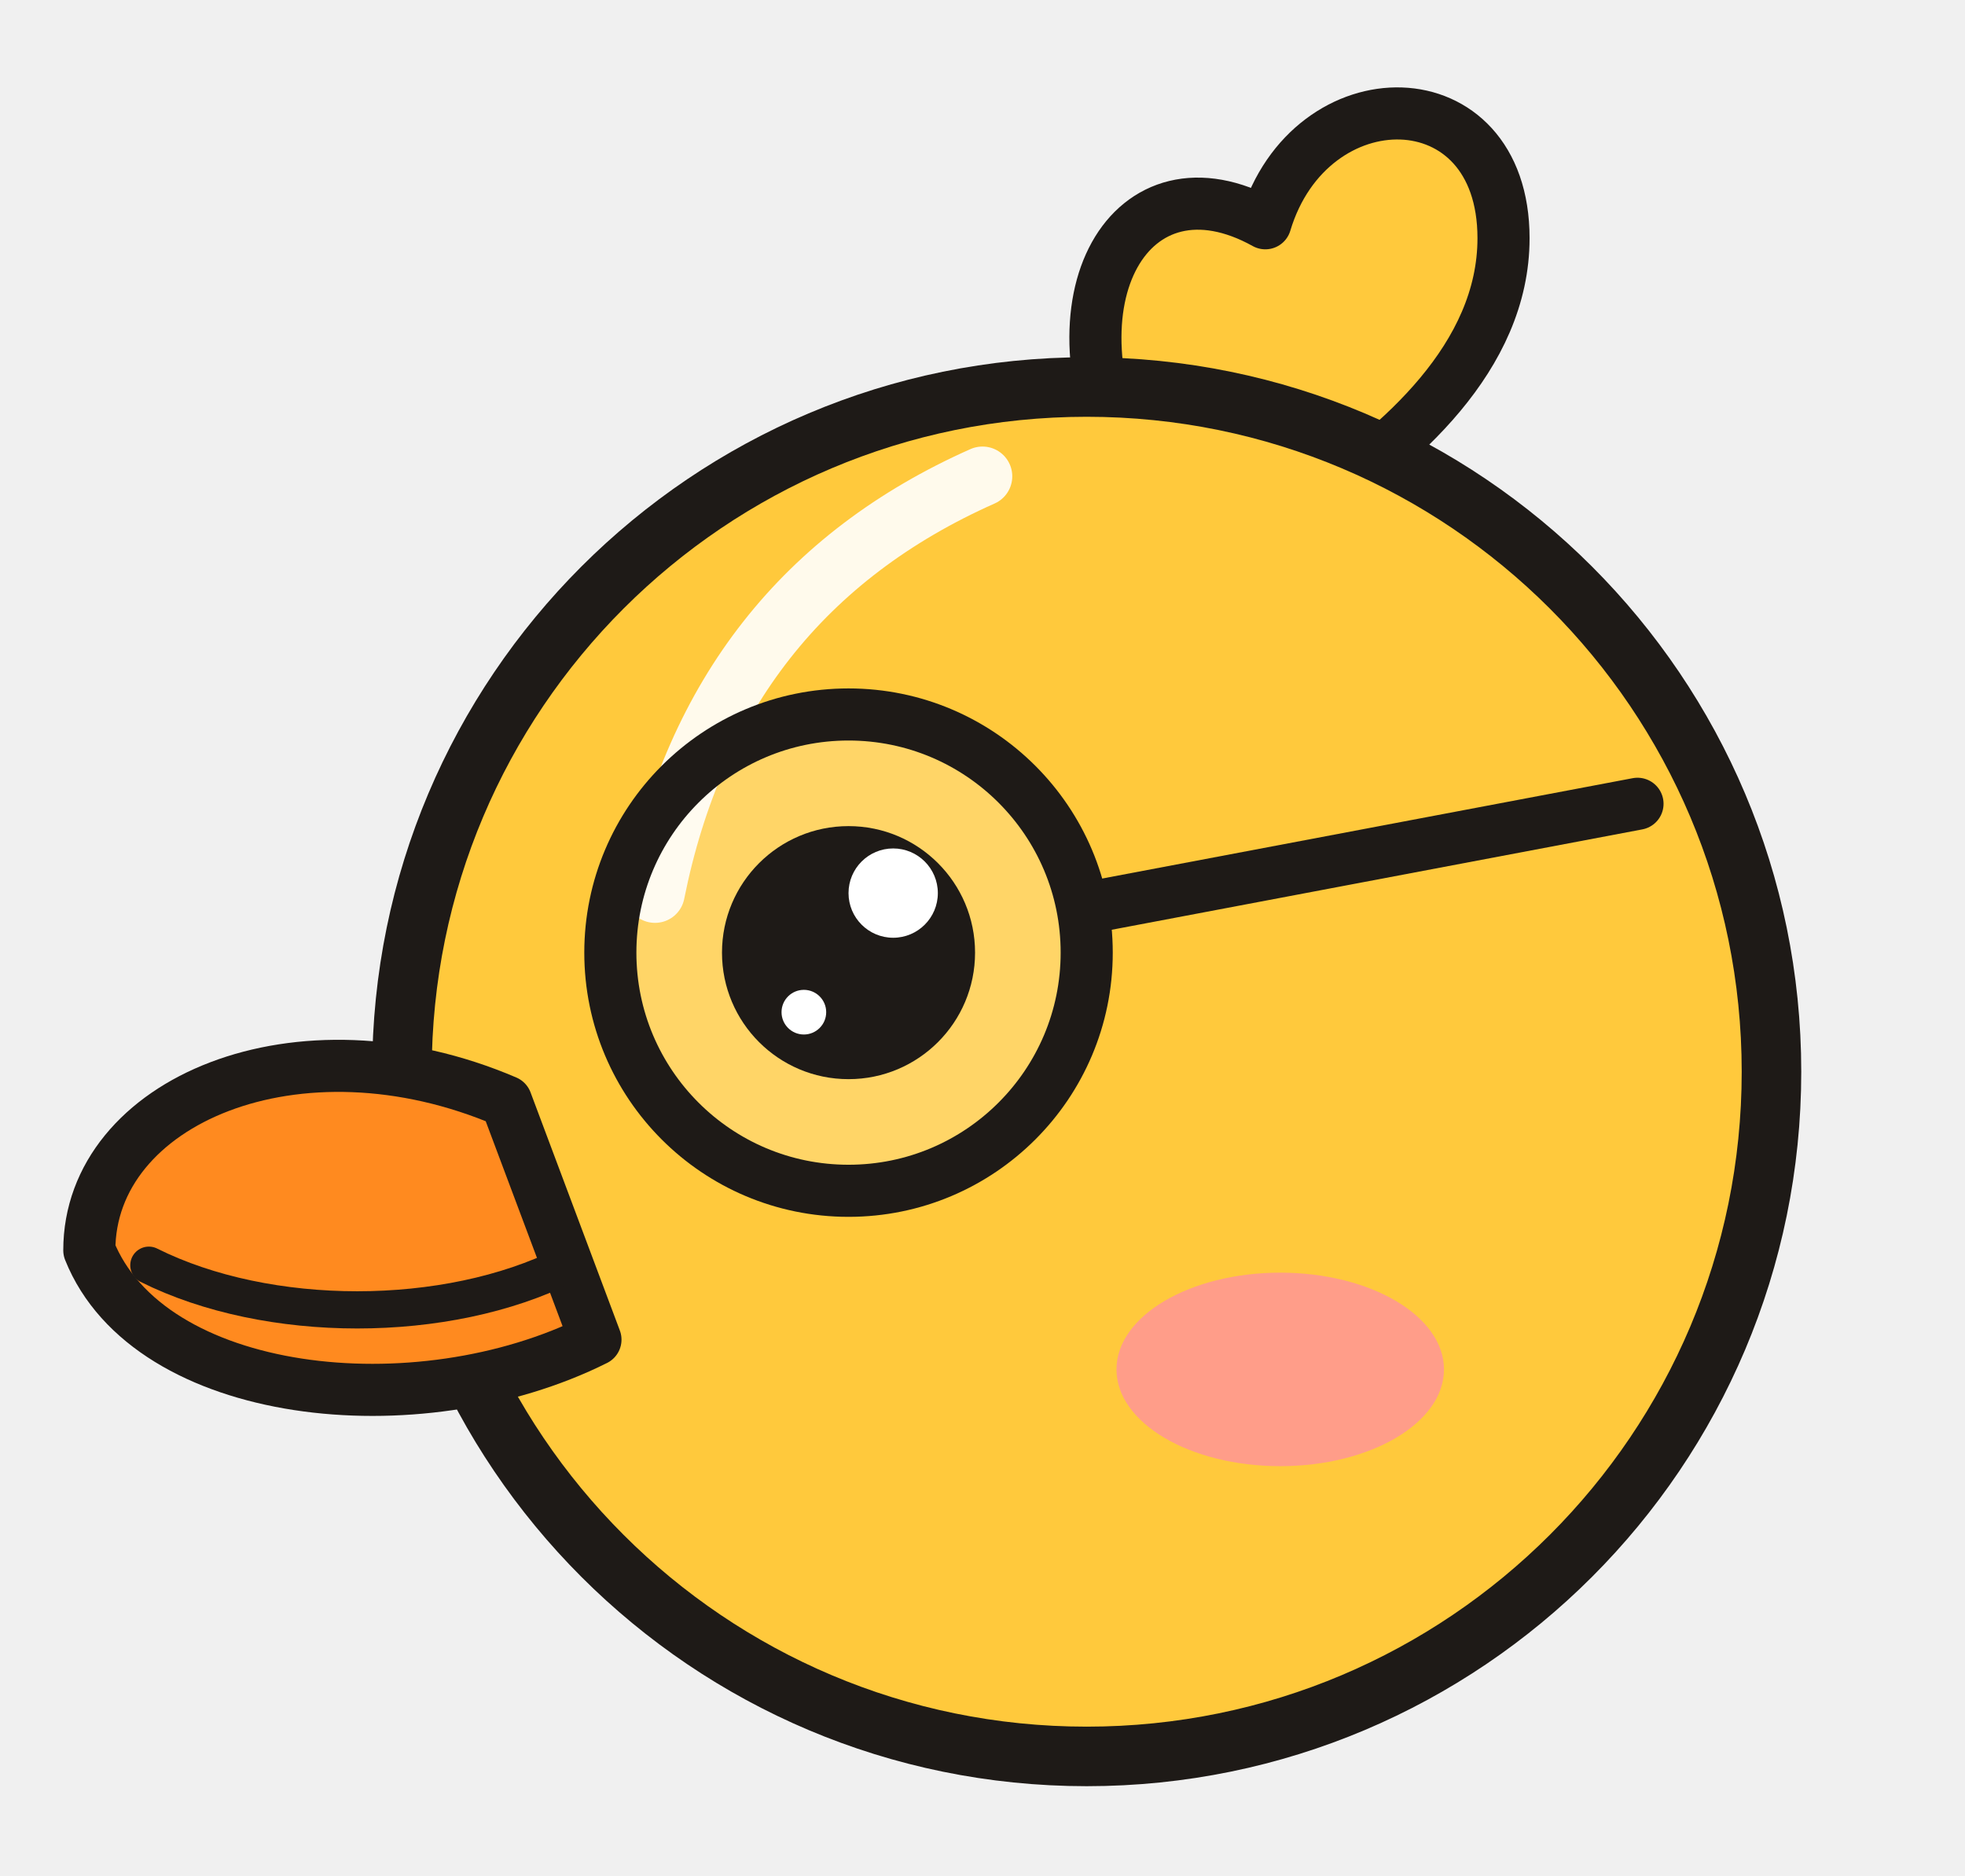
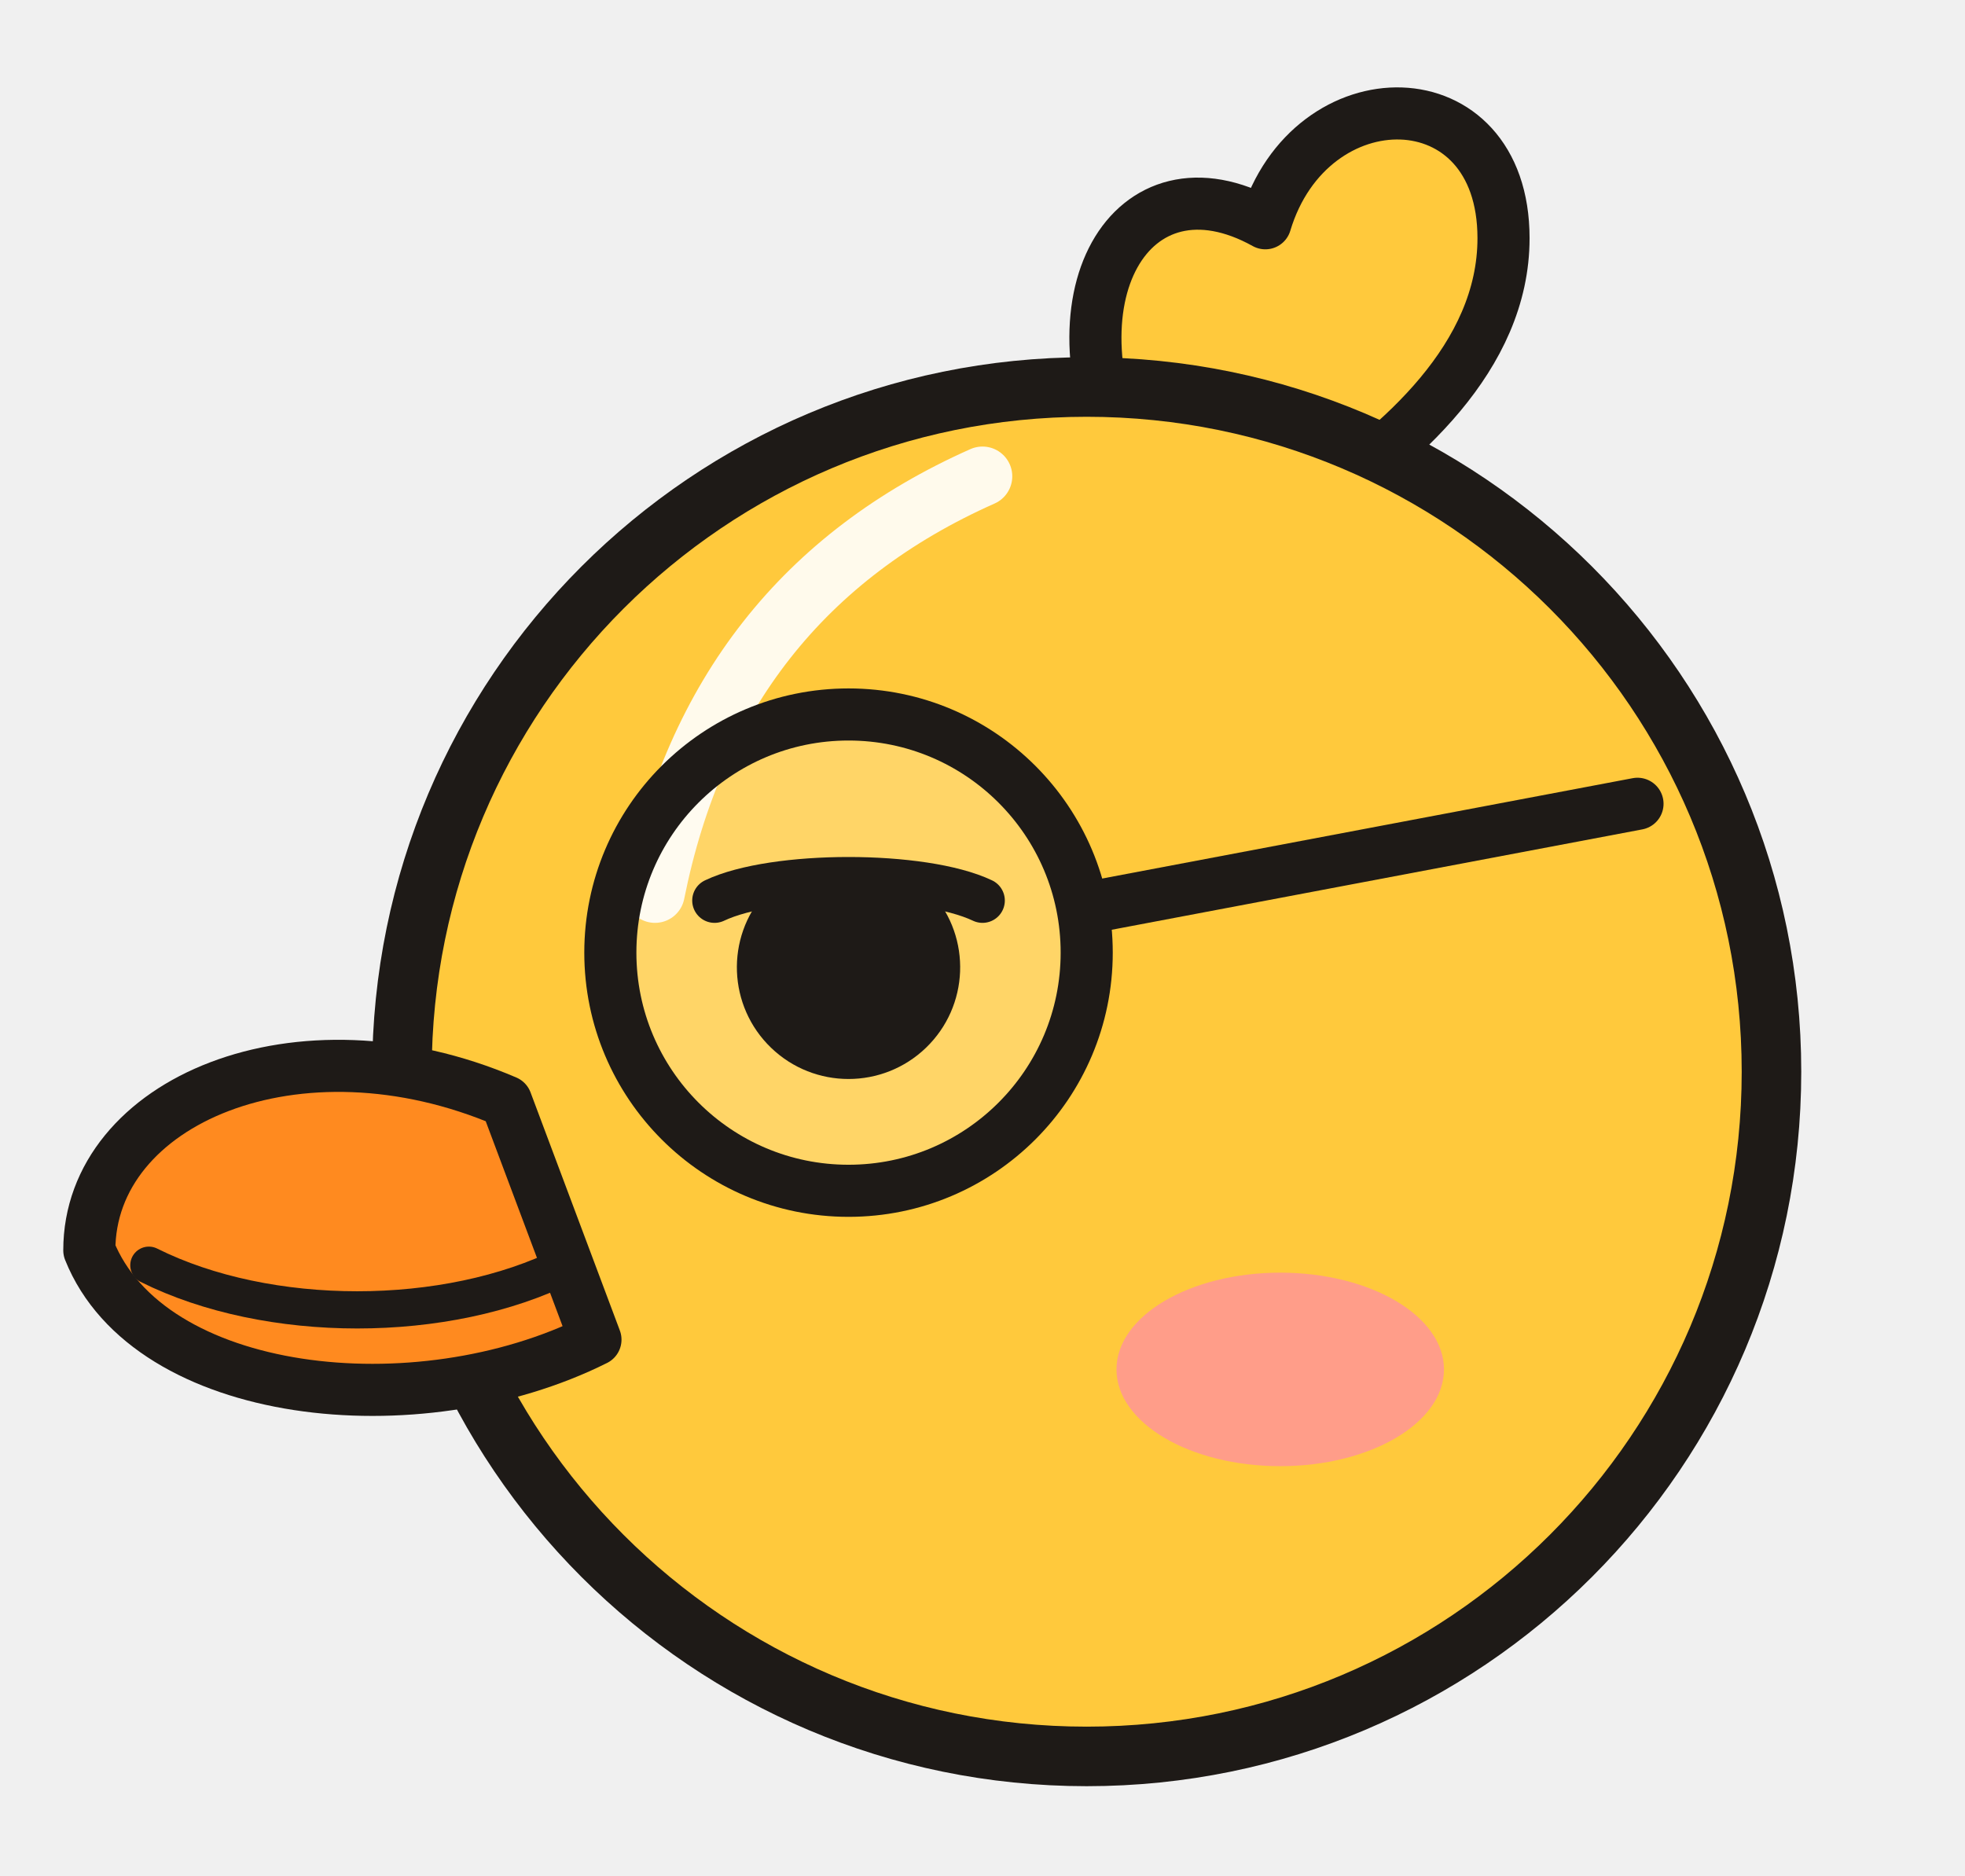
<svg xmlns="http://www.w3.org/2000/svg" viewBox="512 140 132 126" role="img" aria-label="The duck">
  <path d="M588 172 C582 160 588 150 597 155 C600 145 613 145 613 156 C613 164 606 170 600 174 Z" fill="#FFC93C" stroke="#1E1A17" stroke-width="3.5" stroke-linejoin="round" />
  <circle cx="585" cy="212" r="46" fill="#FFC93C" stroke="#1E1A17" stroke-width="4" />
  <path d="M556 200 q4 -20 22 -28" fill="none" stroke="#FFFFFF" stroke-width="4" stroke-linecap="round" opacity=".9" />
  <path d="M546 214 C532 208 518 214 518 224 C522 234 540 236 552 230 Z" fill="#FF8A1F" stroke="#1E1A17" stroke-width="3.5" stroke-linejoin="round" />
  <path d="M522 225 C530 229 542 229 550 225" fill="none" stroke="#1E1A17" stroke-width="2.5" stroke-linecap="round" />
  <ellipse cx="598" cy="232" rx="11" ry="6.5" fill="#FF8FA3" opacity=".75" />
  <circle cx="569" cy="204" r="16" fill="#fff" fill-opacity=".22" />
-   <circle cx="569" cy="204" r="8.5" fill="#1E1A17" />
-   <circle cx="572" cy="200" r="3" fill="#fff" />
-   <circle cx="566" cy="208" r="1.5" fill="#fff" />
+   <path d="M563.4 200 A7.5 7.5 0 1 0 574.6 200 Z" fill="#1E1A17" />
+   <path d="M560 200.5 C564 198.6 574 198.6 578 200.5" fill="none" stroke="#1E1A17" stroke-width="3" stroke-linecap="round" />
  <circle cx="569" cy="204" r="16" fill="none" stroke="#1E1A17" stroke-width="3.5" />
  <path d="M585 201 L622 194" stroke="#1E1A17" stroke-width="3.5" stroke-linecap="round" />
</svg>
